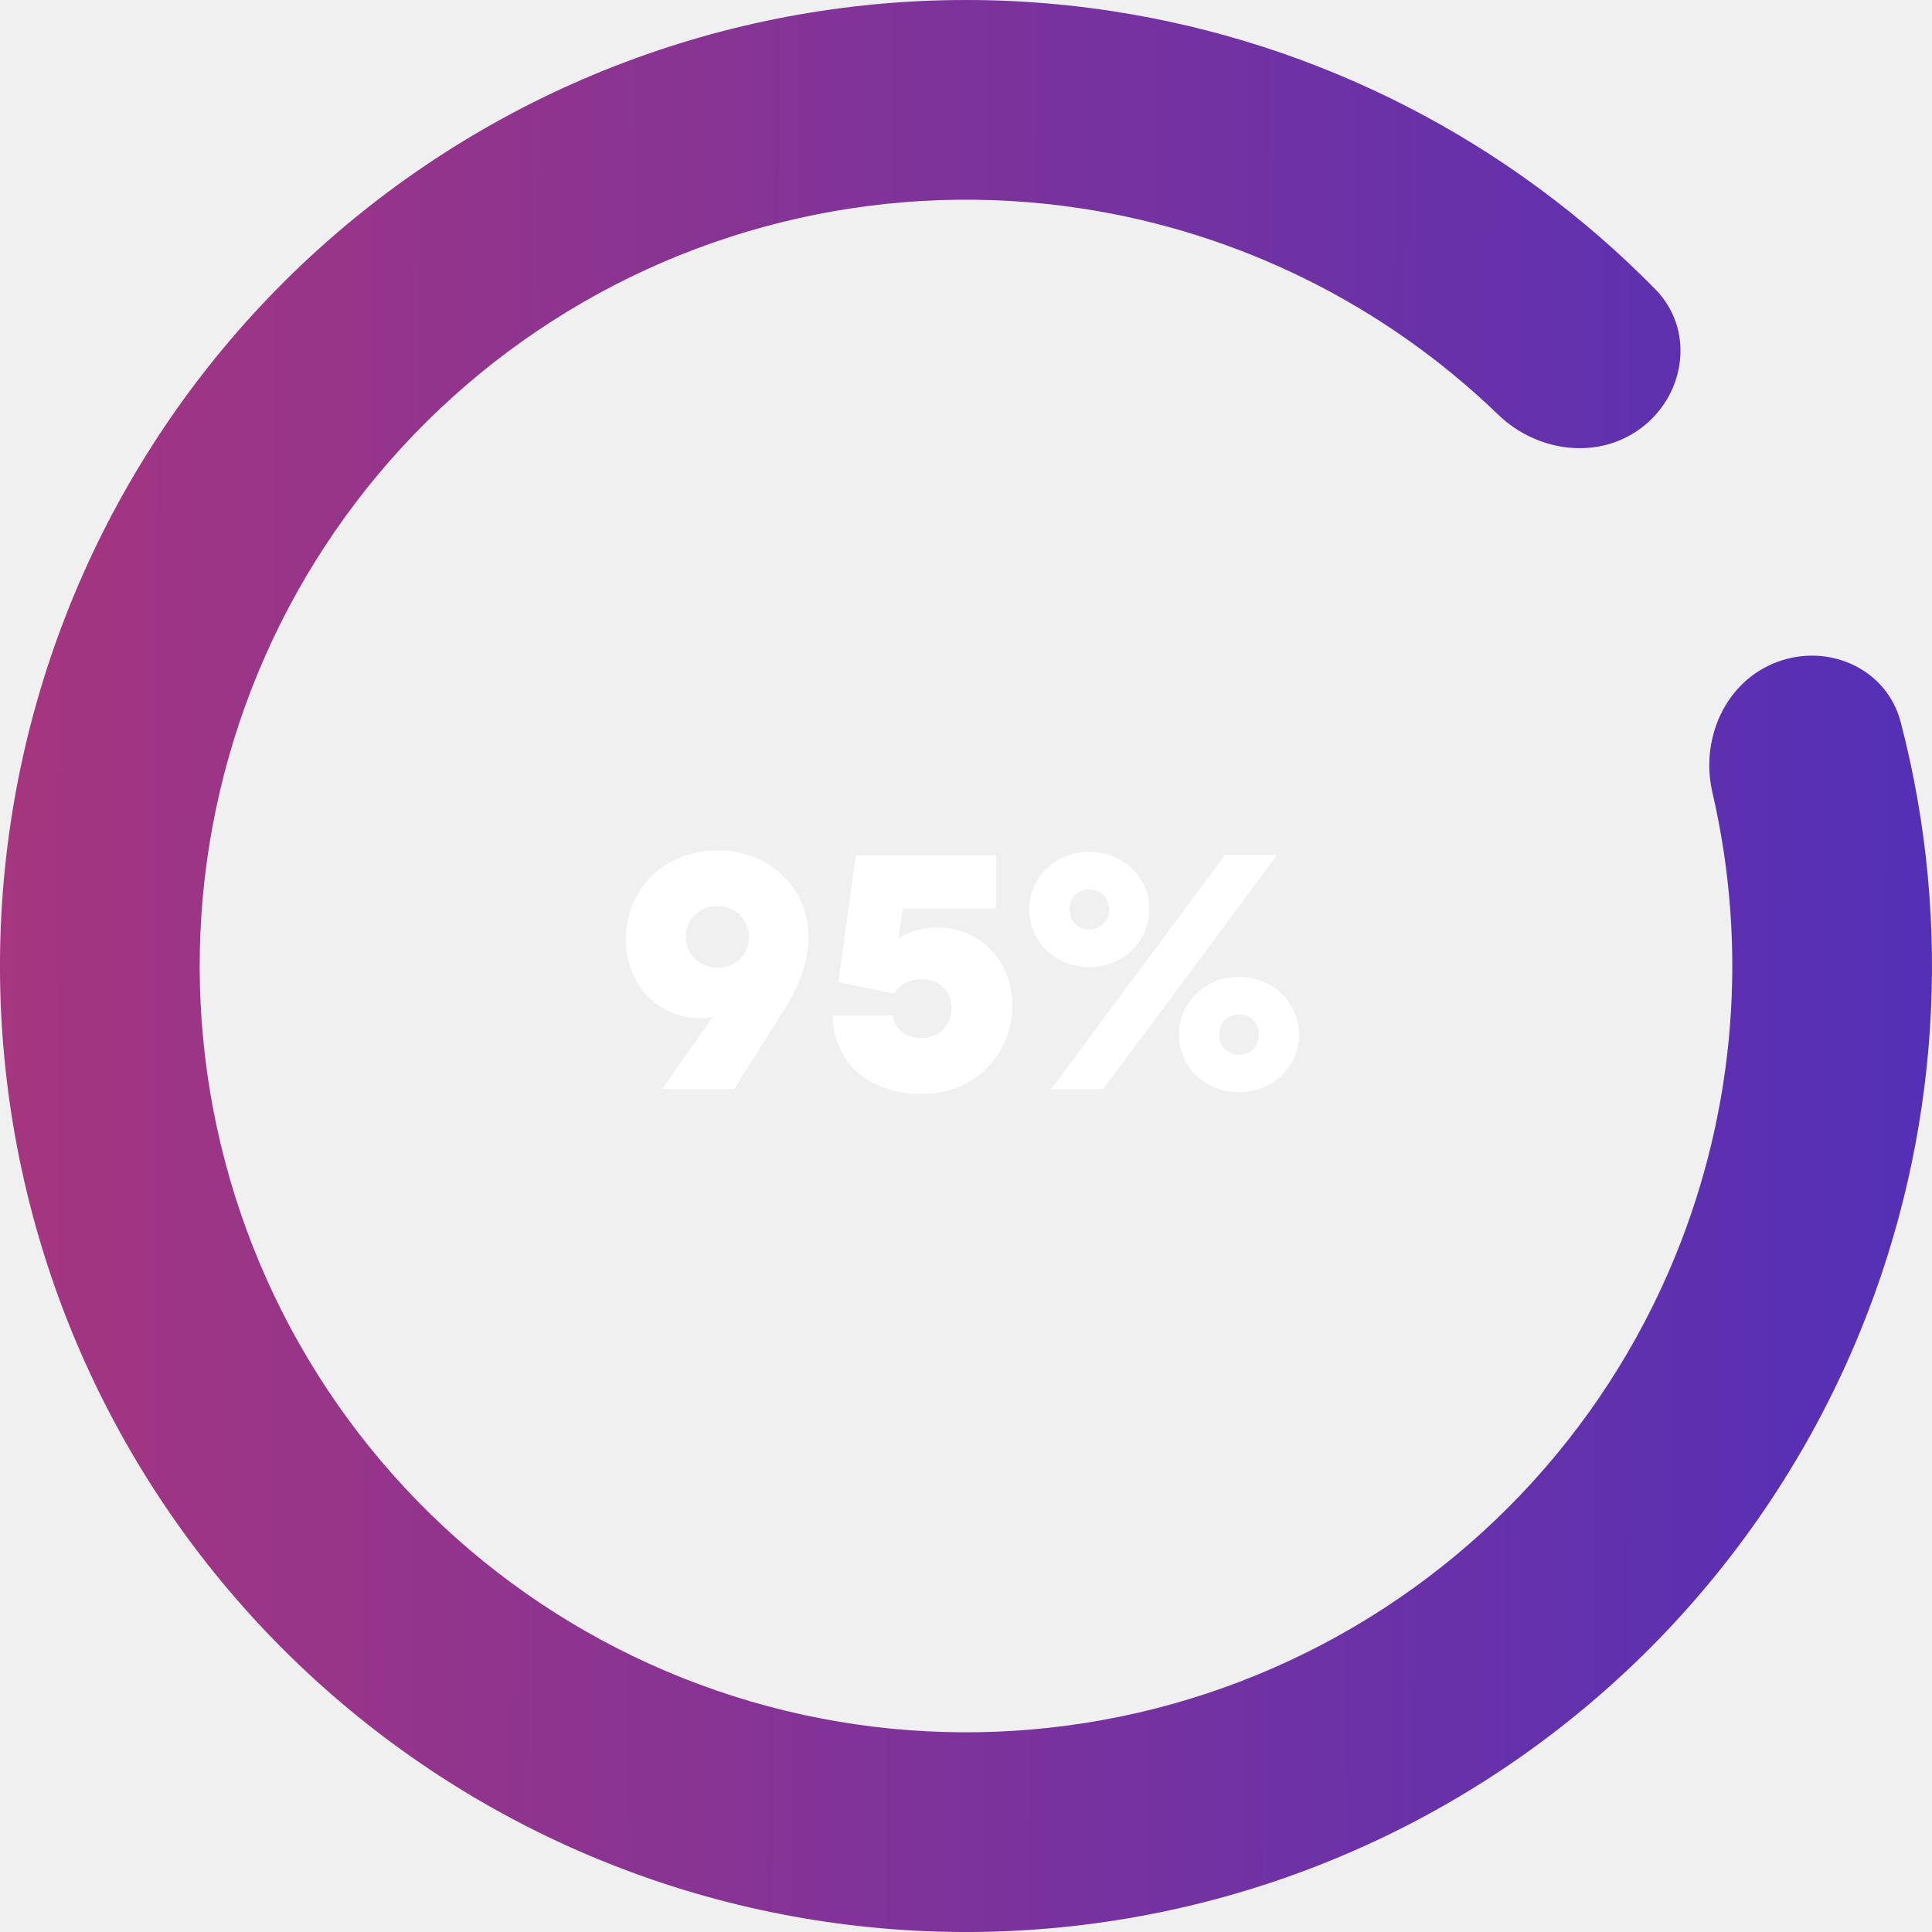
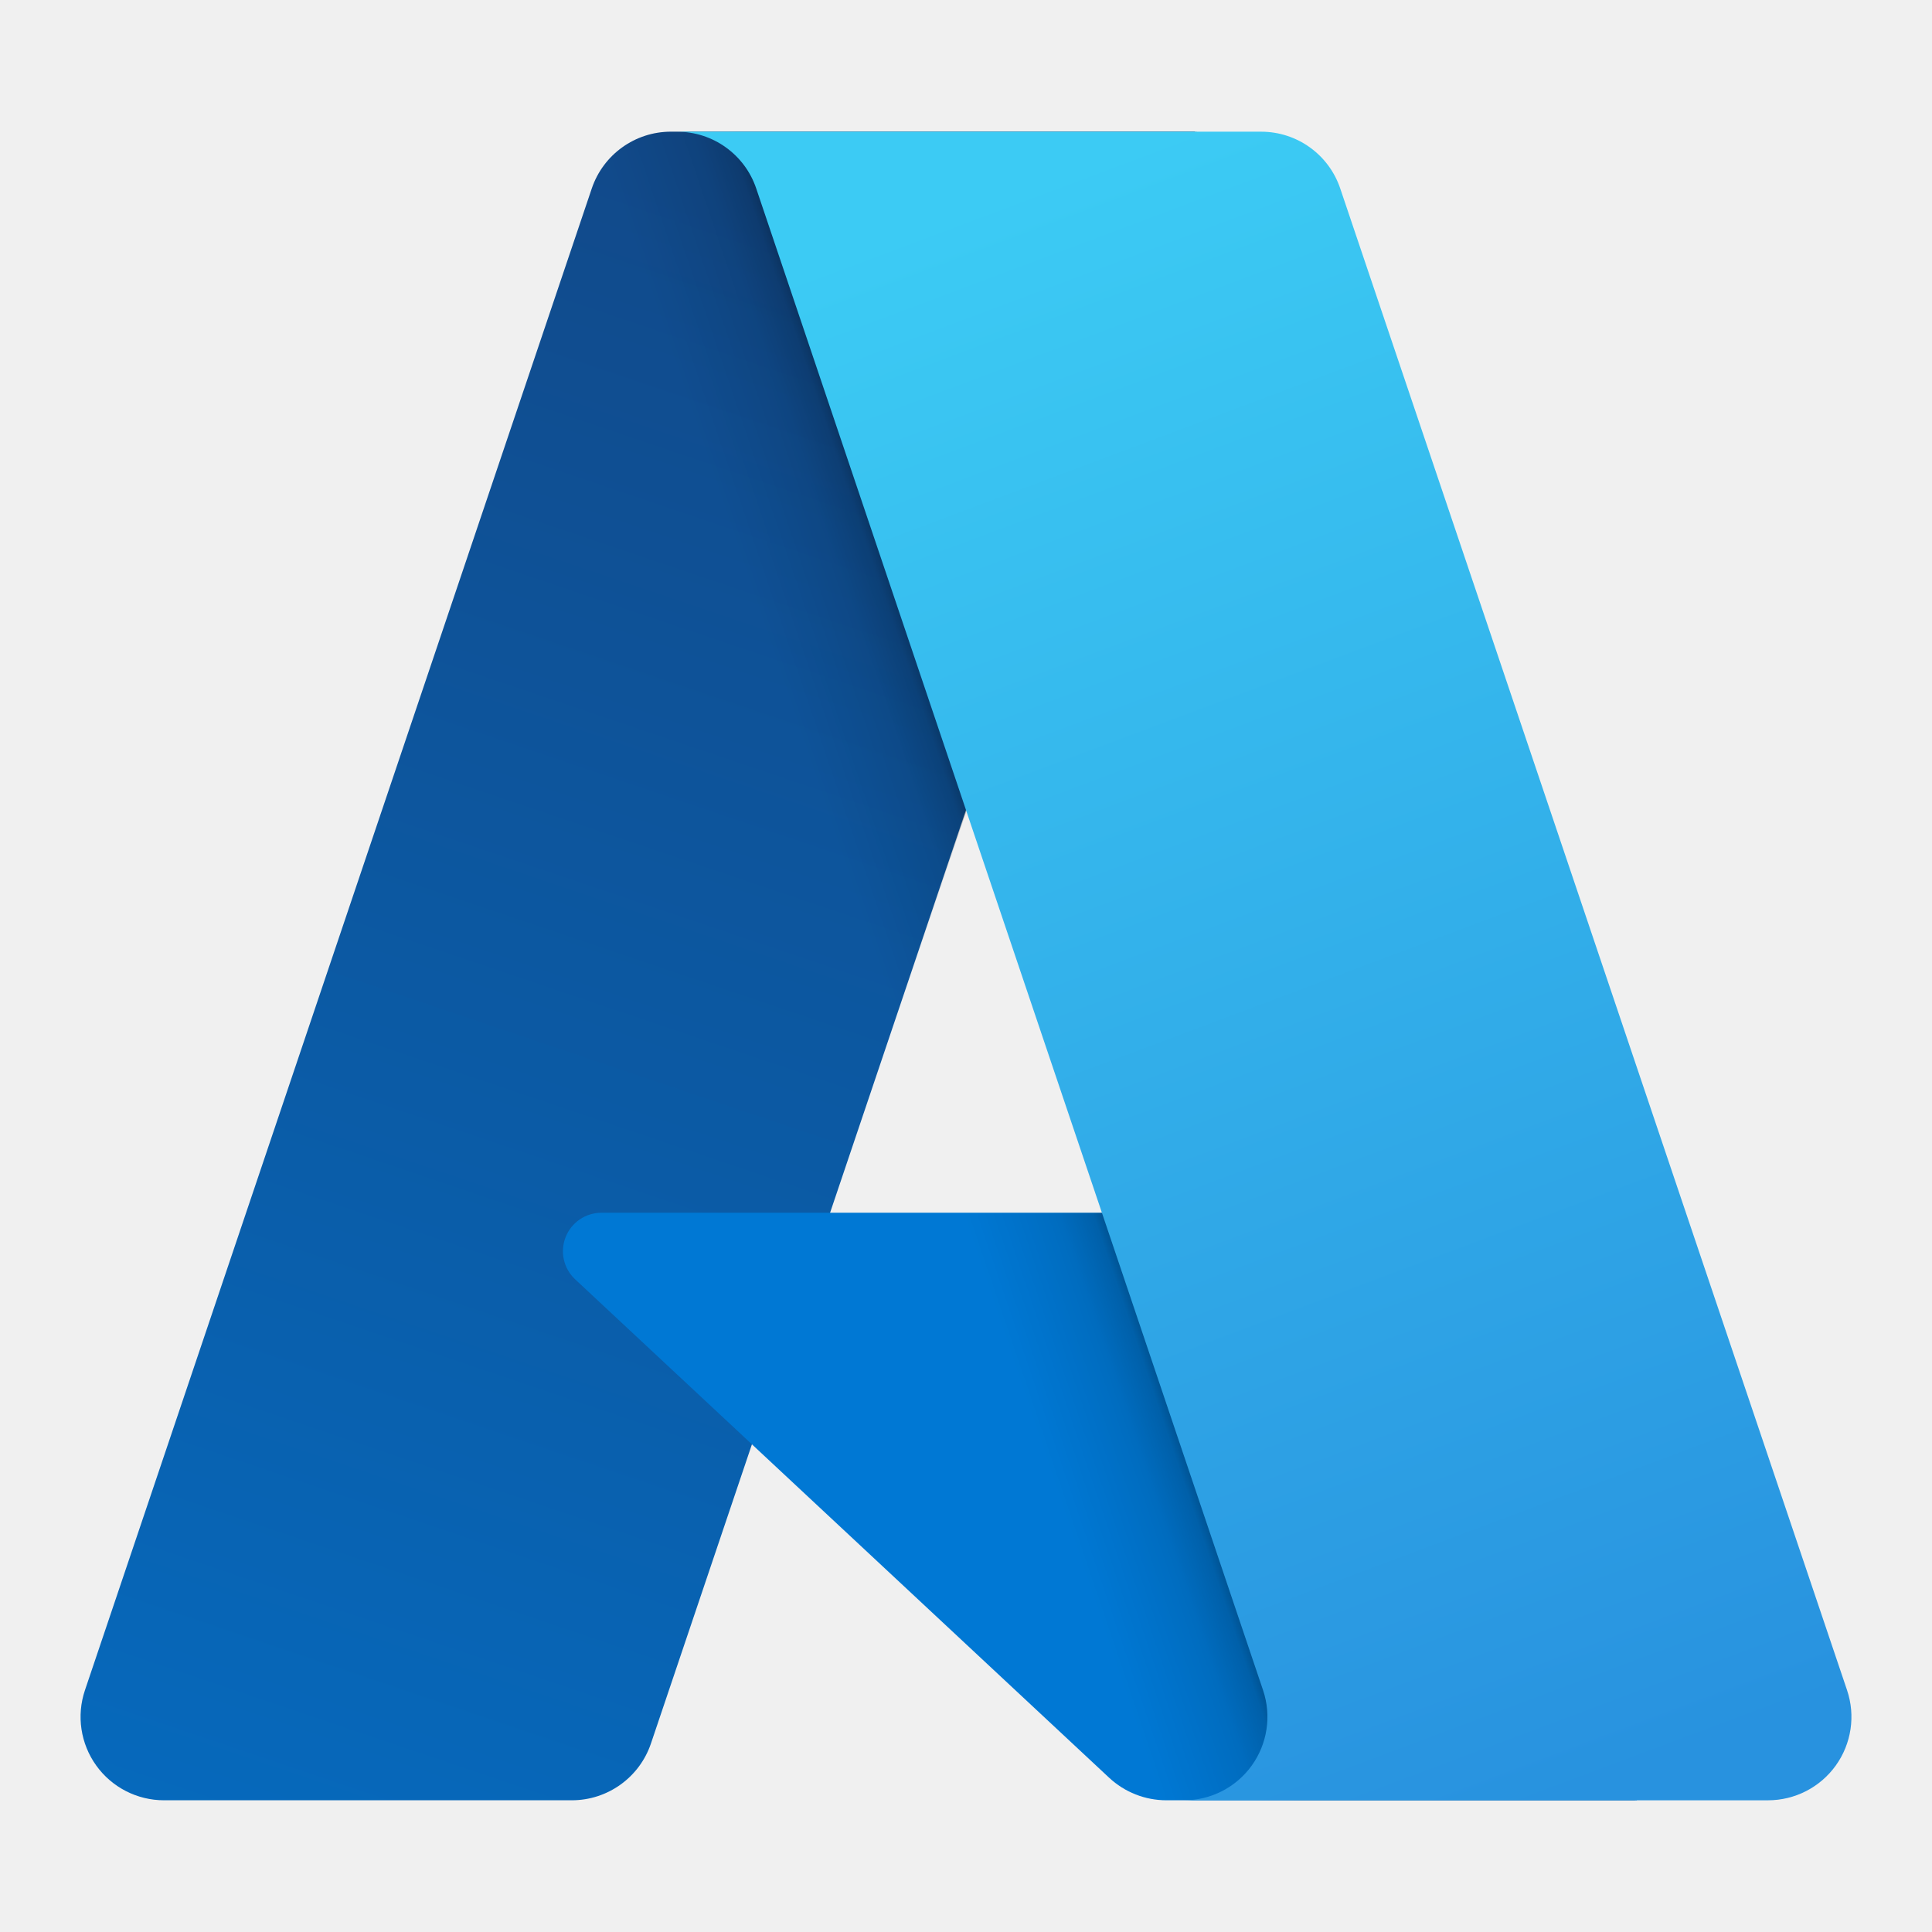
- <svg xmlns="http://www.w3.org/2000/svg" width="204" height="204" viewBox="0 0 204 204" fill="none">
-   <path d="M187.639 69.902C193.092 67.859 199.226 70.614 200.696 76.248C206.238 97.486 204.802 120.051 196.436 140.546C186.737 164.31 168.435 183.543 145.182 194.409C121.928 205.275 95.433 206.975 70.982 199.169C46.531 191.364 25.921 174.628 13.264 152.299C0.607 129.97 -3.166 103.69 2.696 78.702C8.559 53.713 23.627 31.854 44.894 17.484C66.161 3.114 92.064 -2.709 117.435 1.175C139.317 4.524 159.415 14.883 174.791 30.547C178.869 34.702 178.083 41.38 173.529 45.009C168.975 48.637 162.385 47.827 158.195 43.783C146.212 32.215 130.877 24.564 114.244 22.018C94.118 18.937 73.57 23.557 56.699 34.956C39.829 46.355 27.876 63.696 23.225 83.518C18.574 103.34 21.568 124.188 31.608 141.901C41.649 159.614 57.998 172.89 77.394 179.082C96.791 185.274 117.809 183.925 136.255 175.305C154.701 166.686 169.219 151.429 176.914 132.578C183.273 116.999 184.584 99.912 180.815 83.688C179.497 78.016 182.187 71.946 187.639 69.902Z" fill="url(#paint0_linear_16_339)" />
-   <path d="M66.08 99.16C66.08 103.804 69.32 107.512 74.036 107.512C74.648 107.512 75.08 107.44 75.332 107.296L69.896 115H77.528L83.072 106.18C84.476 103.912 85.376 101.32 85.376 98.98C85.376 93.724 81.308 89.8 75.728 89.8C70.256 89.8 66.08 93.76 66.08 99.16ZM72.416 98.908C72.416 97.072 73.892 95.668 75.764 95.668C77.636 95.668 79.076 97.108 79.076 98.944C79.076 100.78 77.636 102.184 75.764 102.184C73.892 102.184 72.416 100.744 72.416 98.908ZM94.397 104.92C94.937 104.056 95.981 103.372 97.313 103.372C99.149 103.372 100.481 104.668 100.481 106.432C100.481 108.196 99.149 109.6 97.313 109.6C95.405 109.6 94.361 108.34 94.253 107.224H87.917C88.025 112.228 91.697 115.504 97.421 115.504C102.785 115.504 106.889 111.508 106.889 106.108C106.889 101.644 103.685 97.936 98.969 97.936C97.421 97.936 96.053 98.332 94.865 99.088L95.333 95.92H105.161V90.304H90.365L88.529 103.696L94.397 104.92ZM121.357 96.028C121.357 92.608 118.585 89.944 115.021 89.944C111.457 89.944 108.685 92.608 108.685 96.028C108.685 99.448 111.457 102.112 115.021 102.112C118.585 102.112 121.357 99.448 121.357 96.028ZM117.109 96.028C117.109 97.288 116.209 98.152 115.021 98.152C113.833 98.152 112.933 97.288 112.933 96.028C112.933 94.768 113.833 93.904 115.021 93.904C116.209 93.904 117.109 94.768 117.109 96.028ZM134.857 90.268H129.349L110.989 115H116.497L134.857 90.268ZM124.489 109.24C124.489 112.66 127.261 115.324 130.825 115.324C134.389 115.324 137.161 112.66 137.161 109.24C137.161 105.82 134.389 103.156 130.825 103.156C127.261 103.156 124.489 105.82 124.489 109.24ZM128.737 109.24C128.737 107.98 129.637 107.116 130.825 107.116C132.013 107.116 132.913 107.98 132.913 109.24C132.913 110.5 132.013 111.364 130.825 111.364C129.637 111.364 128.737 110.5 128.737 109.24Z" fill="white" />
+ <svg xmlns="http://www.w3.org/2000/svg" width="150" height="150" viewBox="0 0 96 96">
  <defs>
-     <linearGradient id="paint0_linear_16_339" x1="-12.435" y1="91.215" x2="228.124" y2="92.098" gradientUnits="userSpaceOnUse">
-       <stop stop-color="#AA367C" />
-       <stop offset="1" stop-color="#4A2FBD" />
+     <linearGradient id="e399c19f-b68f-429d-b176-18c2117ff73c" x1="-1032.172" x2="-1059.213" y1="145.312" y2="65.426" gradientTransform="matrix(1 0 0 -1 1075 158)" gradientUnits="userSpaceOnUse">
+       <stop offset="0" stop-color="#114a8b" />
+       <stop offset="1" stop-color="#0669bc" />
+     </linearGradient>
+     <linearGradient id="ac2a6fc2-ca48-4327-9a3c-d4dcc3256e15" x1="-1023.725" x2="-1029.98" y1="108.083" y2="105.968" gradientTransform="matrix(1 0 0 -1 1075 158)" gradientUnits="userSpaceOnUse">
+       <stop offset="0" stop-opacity=".3" />
+       <stop offset=".071" stop-opacity=".2" />
+       <stop offset=".321" stop-opacity=".1" />
+       <stop offset=".623" stop-opacity=".05" />
+       <stop offset="1" stop-opacity="0" />
+     </linearGradient>
+     <linearGradient id="a7fee970-a784-4bb1-af8d-63d18e5f7db9" x1="-1027.165" x2="-997.482" y1="147.642" y2="68.561" gradientTransform="matrix(1 0 0 -1 1075 158)" gradientUnits="userSpaceOnUse">
+       <stop offset="0" stop-color="#3ccbf4" />
+       <stop offset="1" stop-color="#2892df" />
    </linearGradient>
  </defs>
+   <path fill="url(#e399c19f-b68f-429d-b176-18c2117ff73c)" d="M33.338 6.544h26.038l-27.03 80.087a4.152 4.152 0 0 1-3.933 2.824H8.149a4.145 4.145 0 0 1-3.928-5.47L29.404 9.368a4.152 4.152 0 0 1 3.934-2.825z" />
+   <path fill="#0078d4" d="M71.175 60.261h-41.29a1.911 1.911 0 0 0-1.305 3.309l26.532 24.764a4.171 4.171 0 0 0 2.846 1.121h23.38z" />
+   <path fill="url(#ac2a6fc2-ca48-4327-9a3c-d4dcc3256e15)" d="M33.338 6.544a4.118 4.118 0 0 0-3.943 2.879L4.252 83.917a4.14 4.14 0 0 0 3.908 5.538h20.787a4.443 4.443 0 0 0 3.41-2.9l5.014-14.777 17.91 16.705a4.237 4.237 0 0 0 2.666.972H81.24L71.024 60.261l-29.781.007L59.47 6.544z" />
+   <path fill="url(#a7fee970-a784-4bb1-af8d-63d18e5f7db9)" d="M66.595 9.364a4.145 4.145 0 0 0-3.928-2.82H33.648a4.146 4.146 0 0 1 3.928 2.82l25.184 74.62a4.146 4.146 0 0 1-3.928 5.472h29.02a4.146 4.146 0 0 0 3.927-5.472z" />
</svg>
